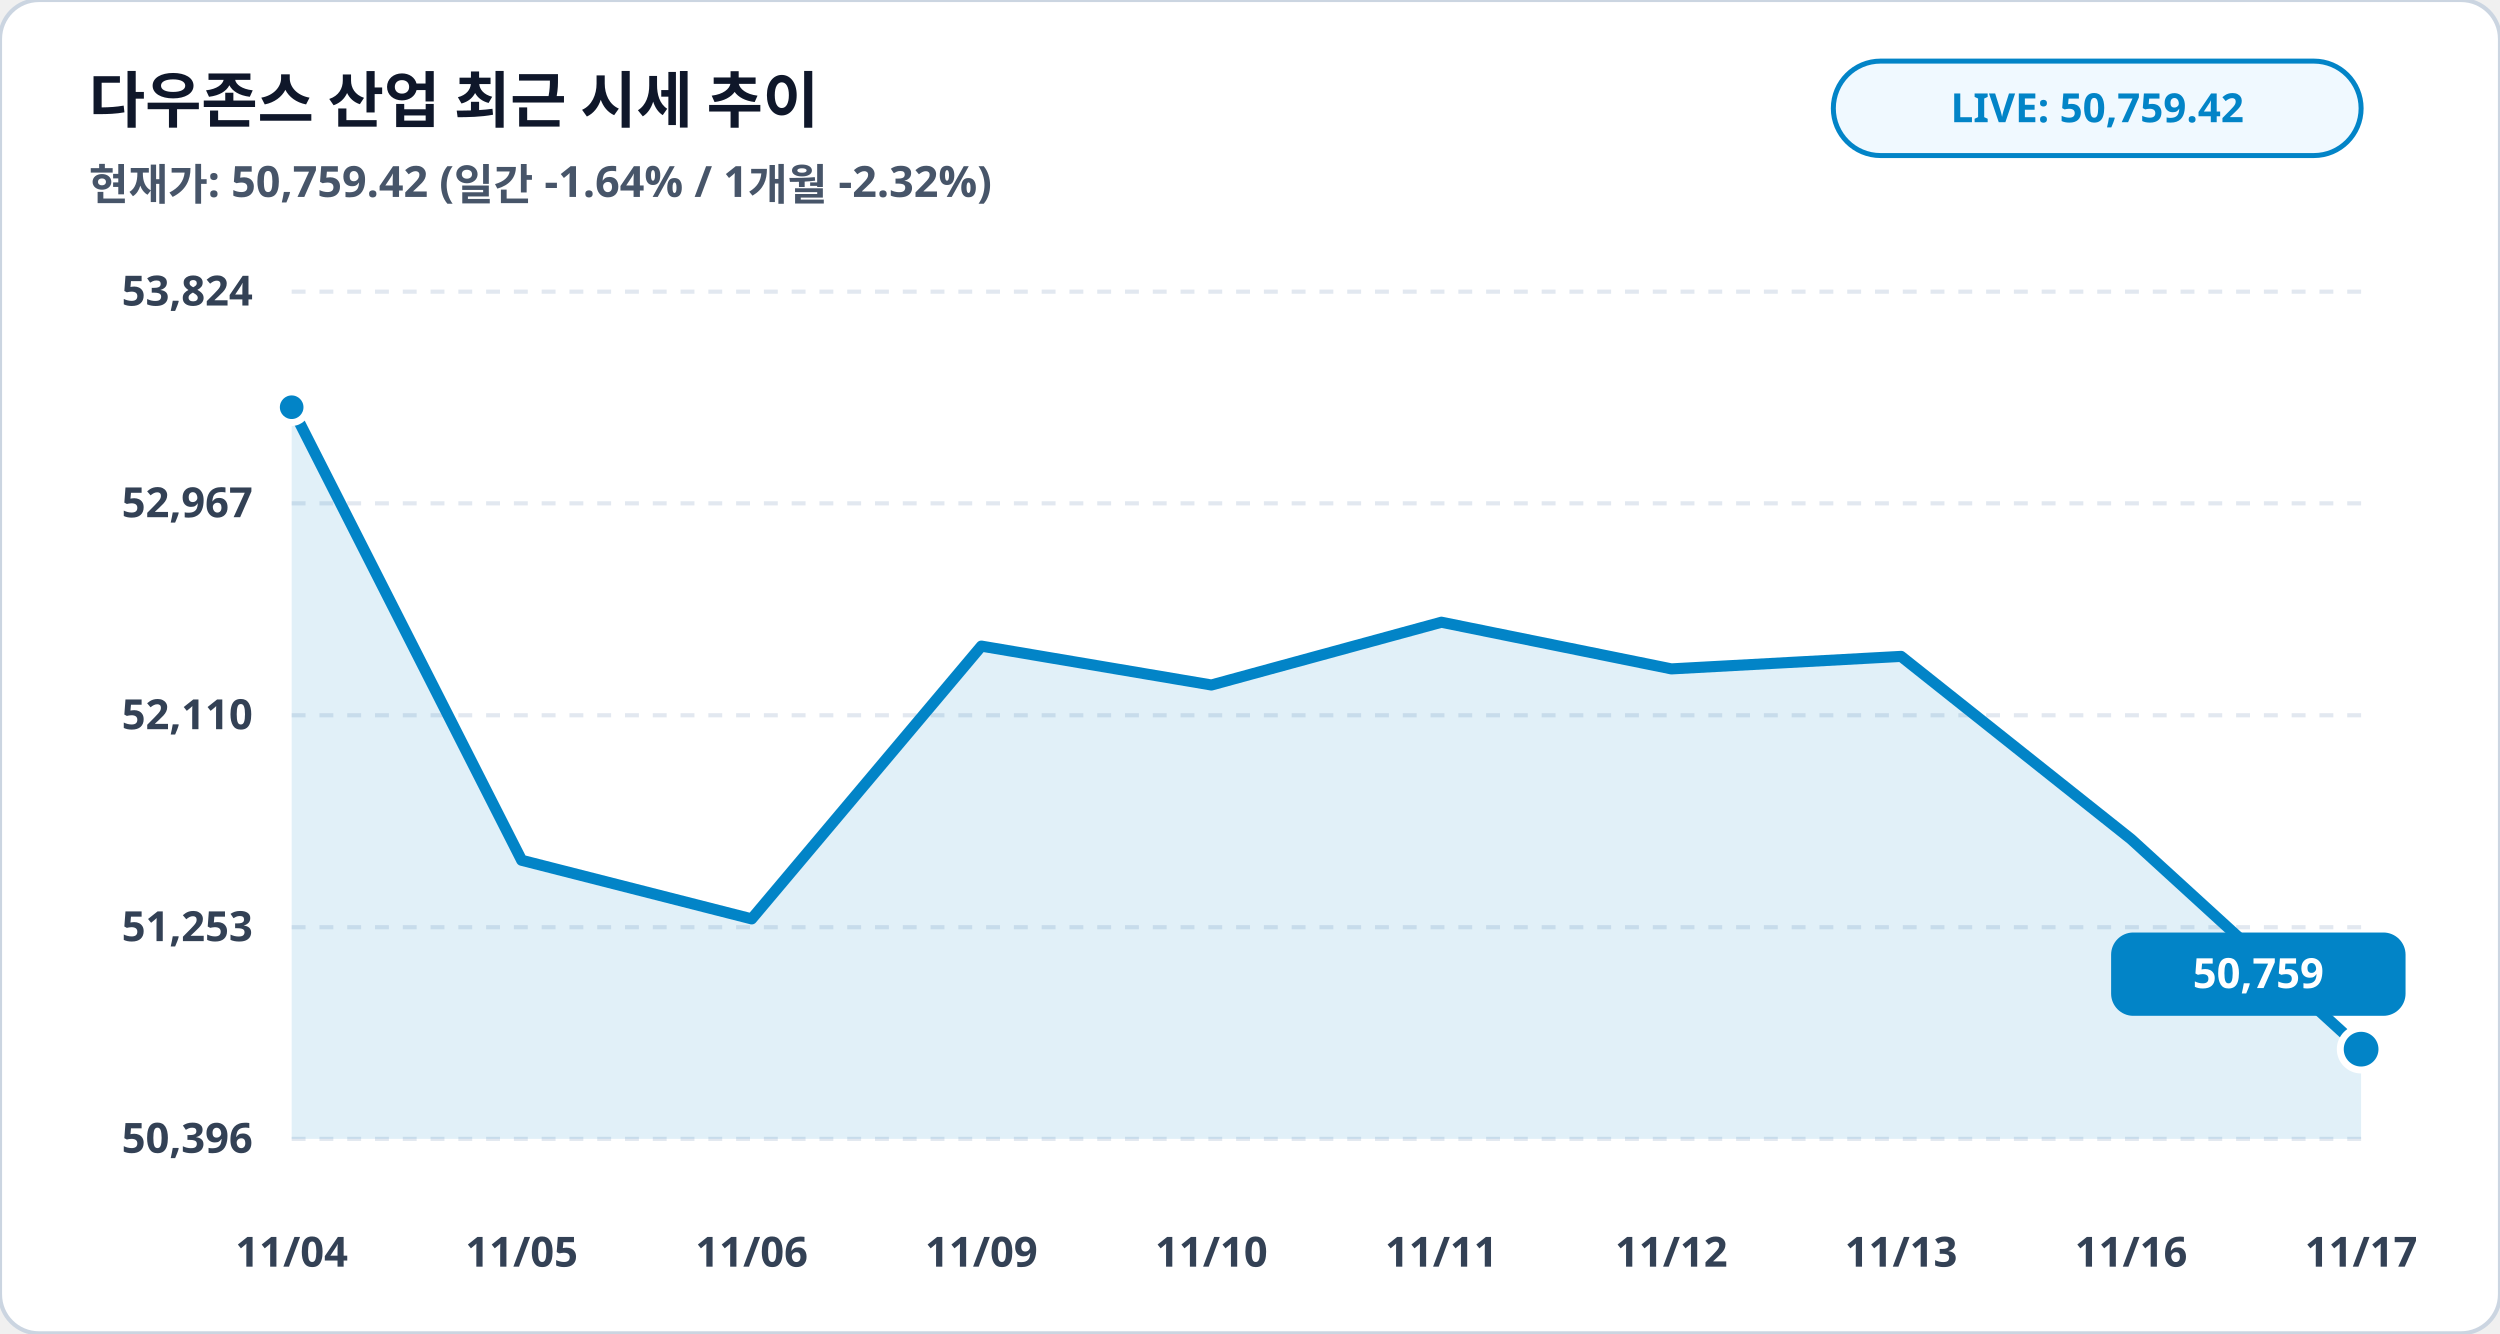
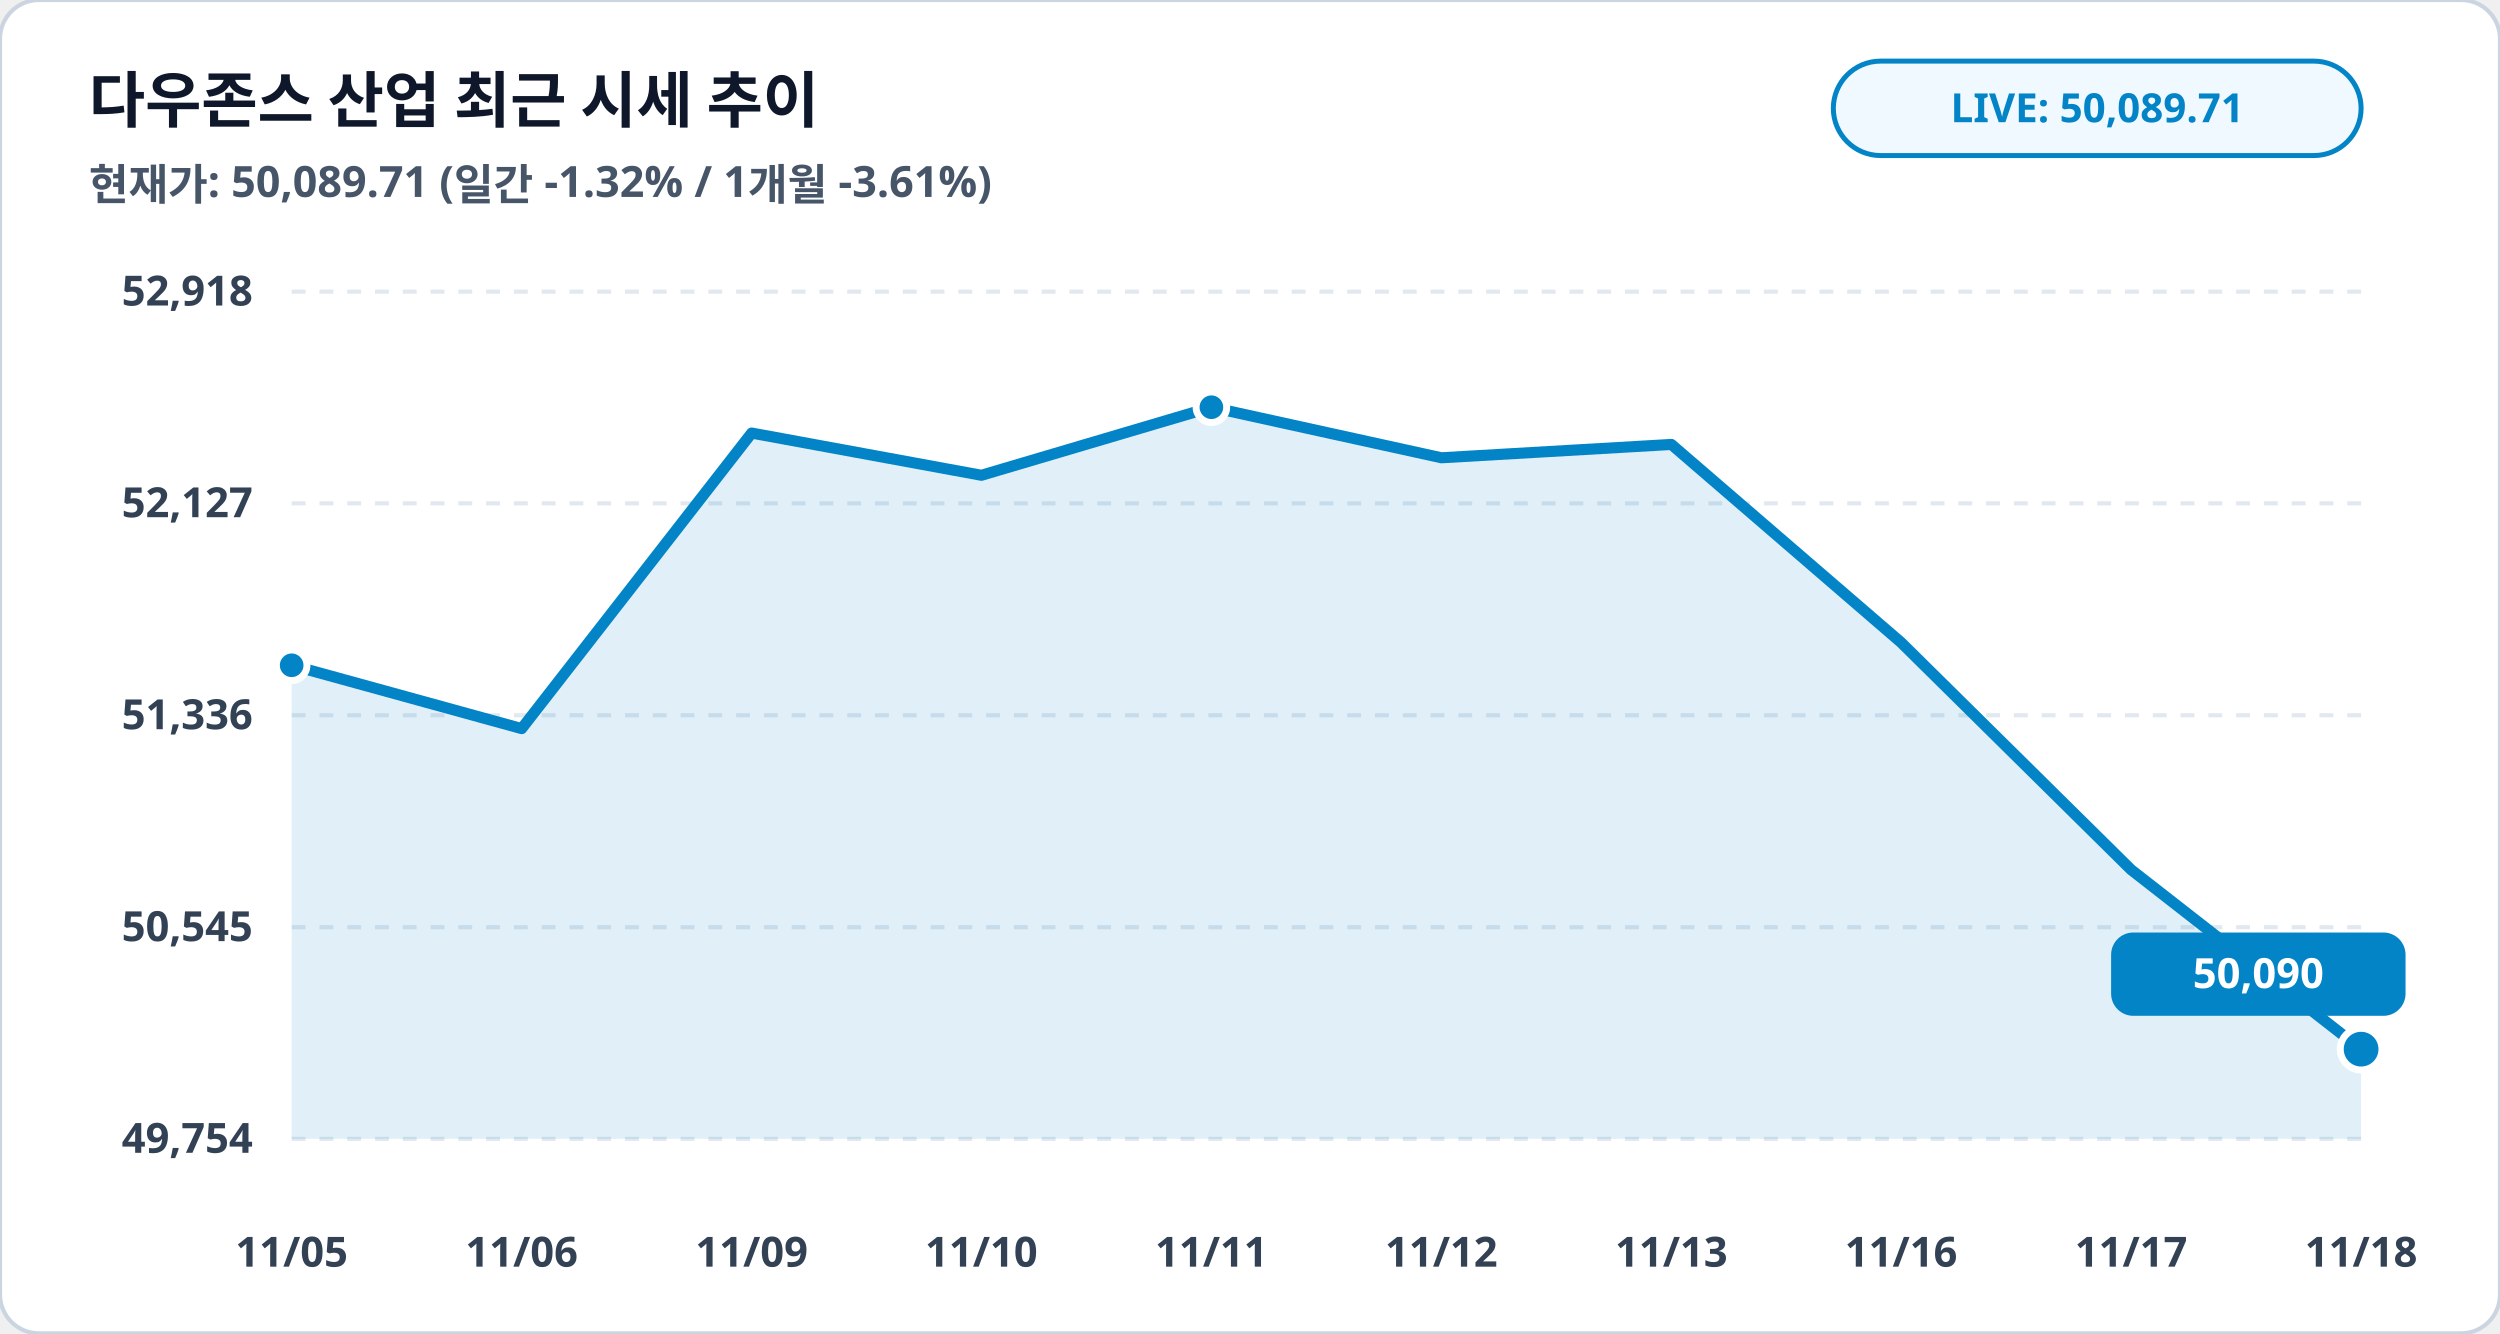
<svg xmlns="http://www.w3.org/2000/svg" viewBox="0 0 900 480" width="100%" height="100%">
  <rect width="900" height="480" rx="14" fill="#ffffff" stroke="#cbd5e1" stroke-width="1.5" />
  <text x="32" y="44" fill="#0f172a" font-family="Pretendard, sans-serif" font-size="22" font-weight="900">다우존스 산업 최근 시세 추이</text>
-   <text x="32" y="72" fill="#475569" font-family="Pretendard, sans-serif" font-size="15.5" font-weight="600">현재가: 50,759.42 (일간 -1.64% / 1개월 -2.32%)</text>
+   <text x="32" y="72" fill="#475569" font-family="Pretendard, sans-serif" font-size="15.5" font-weight="600">현재가: 50,089.71 (일간 -1.32% / 1개월 -3.61%)</text>
  <rect x="660" y="22" width="190" height="34" rx="17" fill="#f0f9ff" stroke="#0284c7" stroke-width="1.8" />
-   <text x="755" y="44" fill="#0284c7" font-family="Pretendard, sans-serif" font-size="14.5" font-weight="800" text-anchor="middle">LIVE: 50,759.42</text>
+   <text x="755" y="44" fill="#0284c7" font-family="Pretendard, sans-serif" font-size="14.5" font-weight="800" text-anchor="middle">LIVE: 50,089.71</text>
  <line x1="105" y1="105.0" x2="850" y2="105.0" stroke="#e2e8f0" stroke-width="1.5" stroke-dasharray="5,5" />
-   <text x="91" y="110.0" fill="#334155" font-family="Pretendard, sans-serif" font-size="15" font-weight="700" text-anchor="end">53,824</text>
+   <text x="91" y="110.0" fill="#334155" font-family="Pretendard, sans-serif" font-size="15" font-weight="700" text-anchor="end">52,918</text>
  <line x1="105" y1="181.2" x2="850" y2="181.2" stroke="#e2e8f0" stroke-width="1.5" stroke-dasharray="5,5" />
-   <text x="91" y="186.2" fill="#334155" font-family="Pretendard, sans-serif" font-size="15" font-weight="700" text-anchor="end">52,967</text>
+   <text x="91" y="186.2" fill="#334155" font-family="Pretendard, sans-serif" font-size="15" font-weight="700" text-anchor="end">52,127</text>
  <line x1="105" y1="257.5" x2="850" y2="257.5" stroke="#e2e8f0" stroke-width="1.5" stroke-dasharray="5,5" />
-   <text x="91" y="262.5" fill="#334155" font-family="Pretendard, sans-serif" font-size="15" font-weight="700" text-anchor="end">52,110</text>
+   <text x="91" y="262.5" fill="#334155" font-family="Pretendard, sans-serif" font-size="15" font-weight="700" text-anchor="end">51,336</text>
  <line x1="105" y1="333.8" x2="850" y2="333.8" stroke="#e2e8f0" stroke-width="1.5" stroke-dasharray="5,5" />
-   <text x="91" y="338.8" fill="#334155" font-family="Pretendard, sans-serif" font-size="15" font-weight="700" text-anchor="end">51,253</text>
+   <text x="91" y="338.8" fill="#334155" font-family="Pretendard, sans-serif" font-size="15" font-weight="700" text-anchor="end">50,545</text>
  <line x1="105" y1="410.0" x2="850" y2="410.0" stroke="#e2e8f0" stroke-width="1.5" stroke-dasharray="5,5" />
-   <text x="91" y="415.0" fill="#334155" font-family="Pretendard, sans-serif" font-size="15" font-weight="700" text-anchor="end">50,396</text>
-   <polygon points="105.0,410.0 105.0,146.6 187.8,309.7 270.6,330.8 353.3,232.6 436.1,246.6 518.9,224.0 601.7,240.8 684.4,236.3 767.2,302.1 850.0,377.7 850.0,410.0" fill="#0284c7" fill-opacity="0.12" />
-   <polyline fill="none" stroke="#0284c7" stroke-width="4" stroke-linecap="round" stroke-linejoin="round" points="105.0,146.6 187.8,309.7 270.6,330.8 353.3,232.6 436.1,246.6 518.9,224.0 601.7,240.8 684.4,236.3 767.2,302.1 850.0,377.7" />
-   <circle cx="105.0" cy="146.6" r="5.5" fill="#0284c7" stroke="#ffffff" stroke-width="2.5" />
+   <text x="91" y="415.0" fill="#334155" font-family="Pretendard, sans-serif" font-size="15" font-weight="700" text-anchor="end">49,754</text>
+   <polygon points="105.0,410.0 105.0,239.5 187.8,262.3 270.6,155.9 353.3,171.1 436.1,146.6 518.9,164.8 601.7,160.0 684.4,231.3 767.2,313.1 850.0,377.7 850.0,410.0" fill="#0284c7" fill-opacity="0.12" />
+   <polyline fill="none" stroke="#0284c7" stroke-width="4" stroke-linecap="round" stroke-linejoin="round" points="105.0,239.5 187.8,262.3 270.6,155.9 353.3,171.1 436.1,146.6 518.9,164.8 601.7,160.0 684.4,231.3 767.2,313.1 850.0,377.7" />
+   <circle cx="105.0" cy="239.5" r="5.5" fill="#0284c7" stroke="#ffffff" stroke-width="2.5" />
+   <circle cx="436.1" cy="146.6" r="5.5" fill="#0284c7" stroke="#ffffff" stroke-width="2.5" />
  <circle cx="850.0" cy="377.7" r="7.5" fill="#0284c7" stroke="#ffffff" stroke-width="2.5" />
  <rect x="760.0" y="335.7" width="106" height="30" rx="8" fill="#0284c7" />
-   <text x="813.0" y="355.7" fill="#ffffff" font-family="Pretendard, sans-serif" font-size="15" font-weight="800" text-anchor="middle">50,759</text>
-   <text x="105.0" y="456" fill="#334155" font-family="Pretendard, sans-serif" font-size="15" font-weight="700" text-anchor="middle">11/04</text>
-   <text x="187.8" y="456" fill="#334155" font-family="Pretendard, sans-serif" font-size="15" font-weight="700" text-anchor="middle">11/05</text>
-   <text x="270.6" y="456" fill="#334155" font-family="Pretendard, sans-serif" font-size="15" font-weight="700" text-anchor="middle">11/06</text>
-   <text x="353.3" y="456" fill="#334155" font-family="Pretendard, sans-serif" font-size="15" font-weight="700" text-anchor="middle">11/09</text>
-   <text x="436.1" y="456" fill="#334155" font-family="Pretendard, sans-serif" font-size="15" font-weight="700" text-anchor="middle">11/10</text>
-   <text x="518.9" y="456" fill="#334155" font-family="Pretendard, sans-serif" font-size="15" font-weight="700" text-anchor="middle">11/11</text>
-   <text x="601.7" y="456" fill="#334155" font-family="Pretendard, sans-serif" font-size="15" font-weight="700" text-anchor="middle">11/12</text>
-   <text x="684.4" y="456" fill="#334155" font-family="Pretendard, sans-serif" font-size="15" font-weight="700" text-anchor="middle">11/13</text>
-   <text x="767.2" y="456" fill="#334155" font-family="Pretendard, sans-serif" font-size="15" font-weight="700" text-anchor="middle">11/16</text>
-   <text x="850.0" y="456" fill="#334155" font-family="Pretendard, sans-serif" font-size="15" font-weight="700" text-anchor="middle">11/17</text>
+   <text x="813.0" y="355.7" fill="#ffffff" font-family="Pretendard, sans-serif" font-size="15" font-weight="800" text-anchor="middle">50,090</text>
+   <text x="105.0" y="456" fill="#334155" font-family="Pretendard, sans-serif" font-size="15" font-weight="700" text-anchor="middle">11/05</text>
+   <text x="187.8" y="456" fill="#334155" font-family="Pretendard, sans-serif" font-size="15" font-weight="700" text-anchor="middle">11/06</text>
+   <text x="270.6" y="456" fill="#334155" font-family="Pretendard, sans-serif" font-size="15" font-weight="700" text-anchor="middle">11/09</text>
+   <text x="353.3" y="456" fill="#334155" font-family="Pretendard, sans-serif" font-size="15" font-weight="700" text-anchor="middle">11/10</text>
+   <text x="436.1" y="456" fill="#334155" font-family="Pretendard, sans-serif" font-size="15" font-weight="700" text-anchor="middle">11/11</text>
+   <text x="518.9" y="456" fill="#334155" font-family="Pretendard, sans-serif" font-size="15" font-weight="700" text-anchor="middle">11/12</text>
+   <text x="601.7" y="456" fill="#334155" font-family="Pretendard, sans-serif" font-size="15" font-weight="700" text-anchor="middle">11/13</text>
+   <text x="684.4" y="456" fill="#334155" font-family="Pretendard, sans-serif" font-size="15" font-weight="700" text-anchor="middle">11/16</text>
+   <text x="767.2" y="456" fill="#334155" font-family="Pretendard, sans-serif" font-size="15" font-weight="700" text-anchor="middle">11/17</text>
+   <text x="850.0" y="456" fill="#334155" font-family="Pretendard, sans-serif" font-size="15" font-weight="700" text-anchor="middle">11/18</text>
</svg>
